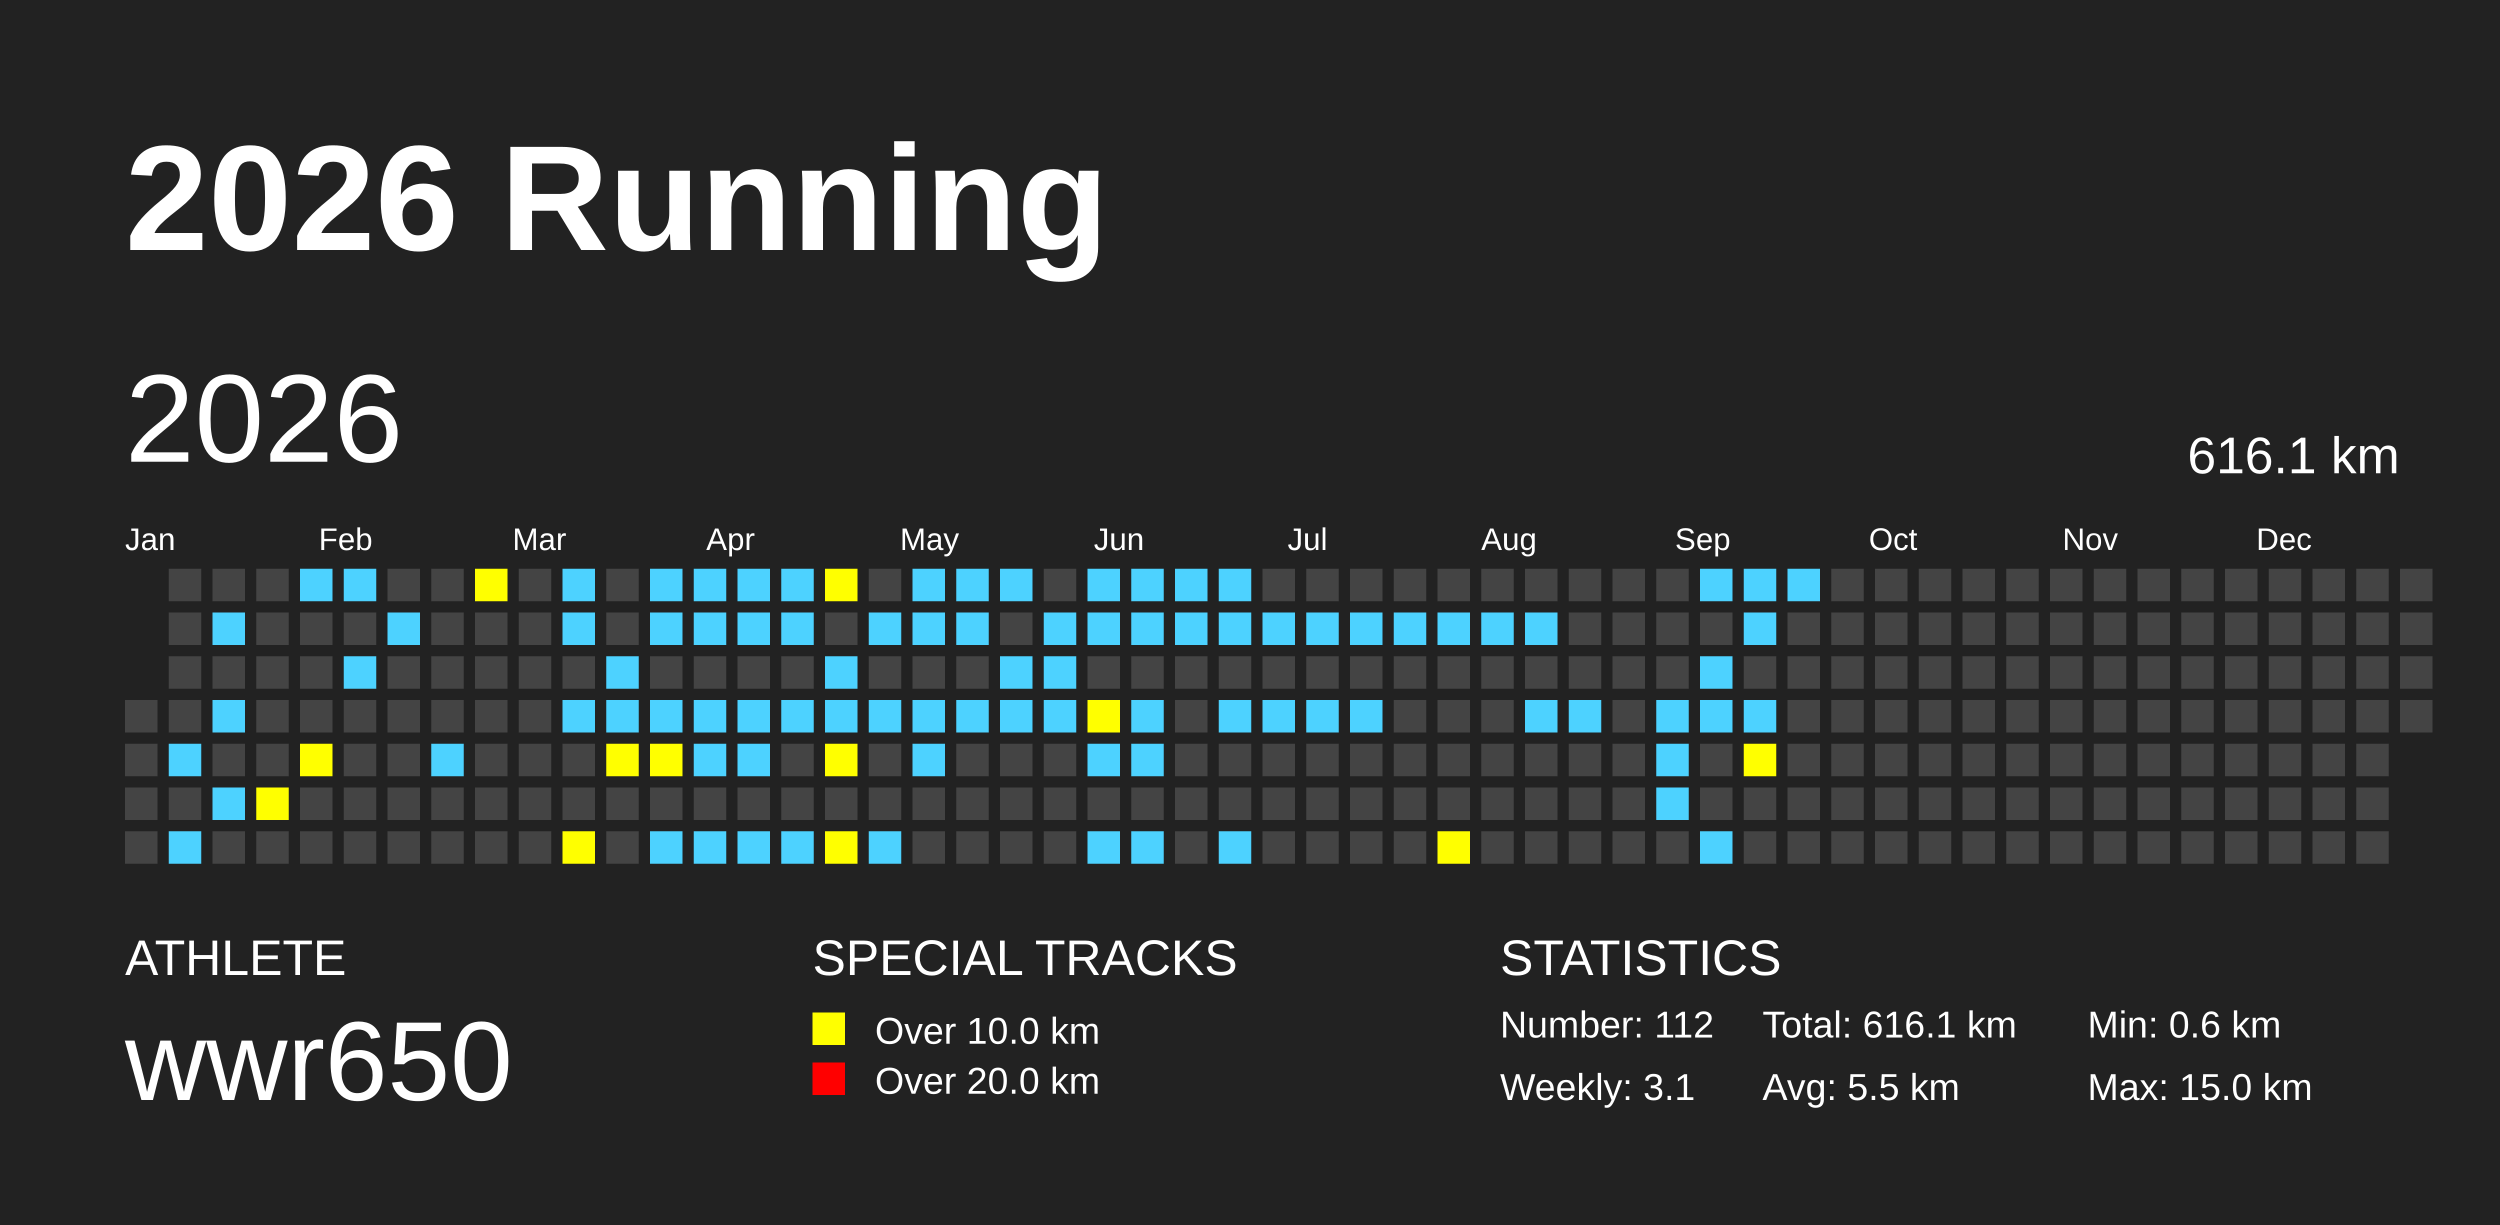
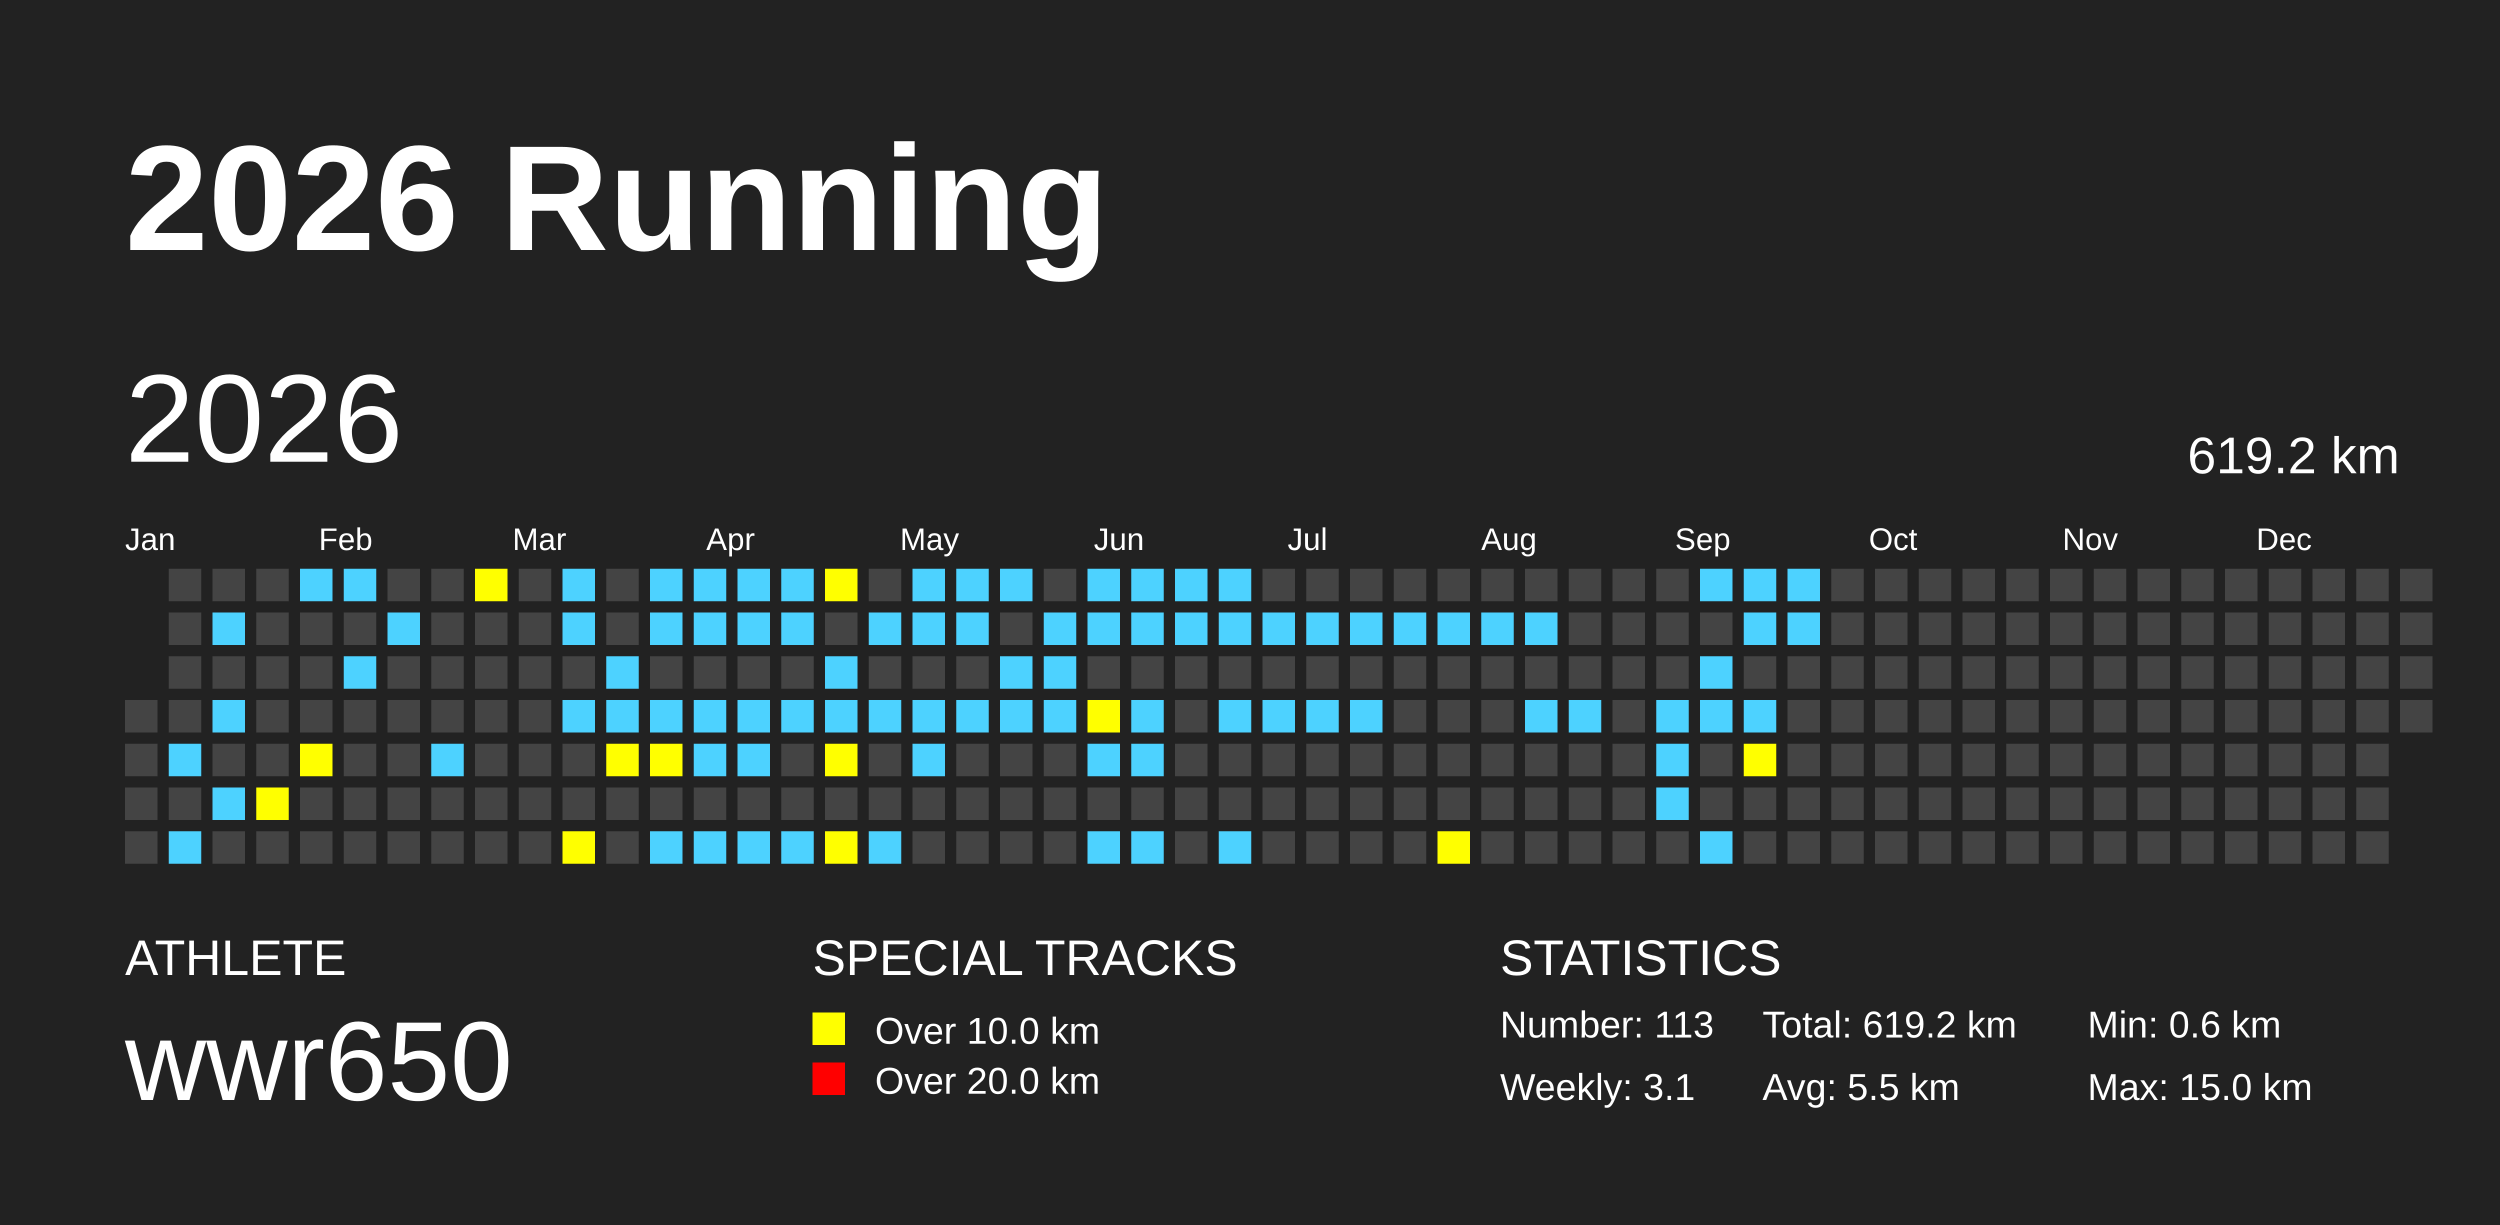
<svg xmlns="http://www.w3.org/2000/svg" baseProfile="full" height="98mm" version="1.1" viewBox="0,0,200,98" width="200mm">
  <defs />
  <rect fill="#222222" height="98" width="200" x="0" y="0" />
  <text fill="#FFFFFF" style="font-size:12px; font-family:Arial; font-weight:bold;" x="10" y="20">2026 Running</text>
  <text fill="#FFFFFF" style="font-size:4px; font-family:Arial" x="10" y="78">ATHLETE</text>
  <text fill="#FFFFFF" style="font-size:9px; font-family:Arial" x="10" y="88">wwr650</text>
  <text fill="#FFFFFF" style="font-size:4px; font-family:Arial" x="65" y="78">SPECIAL TRACKS</text>
  <rect fill="yellow" height="2.6" width="2.6" x="65" y="81" />
  <text fill="#FFFFFF" style="font-size:3px; font-family:Arial" x="70" y="83.5">Over 10.0 km</text>
  <rect fill="red" height="2.6" width="2.6" x="65" y="85" />
  <text fill="#FFFFFF" style="font-size:3px; font-family:Arial" x="70" y="87.5">Over 20.0 km</text>
  <text fill="#FFFFFF" style="font-size:4px; font-family:Arial" x="120" y="78">STATISTICS</text>
-   <text fill="#FFFFFF" style="font-size:3px; font-family:Arial" x="120" y="83">Number: 112</text>
+   <text fill="#FFFFFF" style="font-size:3px; font-family:Arial" x="120" y="83">Number: 113</text>
  <text fill="#FFFFFF" style="font-size:3px; font-family:Arial" x="120" y="88">Weekly: 3.1</text>
-   <text fill="#FFFFFF" style="font-size:3px; font-family:Arial" x="141" y="83">Total: 616.1 km</text>
+   <text fill="#FFFFFF" style="font-size:3px; font-family:Arial" x="141" y="83">Total: 619.2 km</text>
  <text fill="#FFFFFF" style="font-size:3px; font-family:Arial" x="141" y="88">Avg: 5.5 km</text>
  <text fill="#FFFFFF" style="font-size:3px; font-family:Arial" x="167" y="83">Min: 0.6 km</text>
  <text fill="#FFFFFF" style="font-size:3px; font-family:Arial" x="167" y="88">Max: 15.0 km</text>
  <text dominant-baseline="hanging" fill="#FFFFFF" style="font-size:10.0px; font-family:Arial;" x="10" y="30">2026</text>
-   <text dominant-baseline="hanging" fill="#FFFFFF" style="font-size:4.125px; font-family:Arial;" x="175" y="35">616.1 km</text>
+   <text dominant-baseline="hanging" fill="#FFFFFF" style="font-size:4.125px; font-family:Arial;" x="175" y="35">619.2 km</text>
  <text fill="#FFFFFF" style="font-size:2.5px; font-family:Arial" x="10.0" y="44">Jan</text>
  <text fill="#FFFFFF" style="font-size:2.5px; font-family:Arial" x="25.5" y="44">Feb</text>
  <text fill="#FFFFFF" style="font-size:2.5px; font-family:Arial" x="41.0" y="44">Mar</text>
  <text fill="#FFFFFF" style="font-size:2.5px; font-family:Arial" x="56.5" y="44">Apr</text>
  <text fill="#FFFFFF" style="font-size:2.5px; font-family:Arial" x="72.0" y="44">May</text>
  <text fill="#FFFFFF" style="font-size:2.5px; font-family:Arial" x="87.5" y="44">Jun</text>
  <text fill="#FFFFFF" style="font-size:2.5px; font-family:Arial" x="103.0" y="44">Jul</text>
  <text fill="#FFFFFF" style="font-size:2.5px; font-family:Arial" x="118.5" y="44">Aug</text>
  <text fill="#FFFFFF" style="font-size:2.5px; font-family:Arial" x="134.0" y="44">Sep</text>
  <text fill="#FFFFFF" style="font-size:2.5px; font-family:Arial" x="149.5" y="44">Oct</text>
  <text fill="#FFFFFF" style="font-size:2.5px; font-family:Arial" x="165.0" y="44">Nov</text>
  <text fill="#FFFFFF" style="font-size:2.5px; font-family:Arial" x="180.5" y="44">Dec</text>
  <rect fill="#444444" height="2.6" width="2.6" x="10.0" y="56.0" />
  <rect fill="#444444" height="2.6" width="2.6" x="10.0" y="59.5" />
  <rect fill="#444444" height="2.6" width="2.6" x="10.0" y="63.0" />
  <rect fill="#444444" height="2.6" width="2.6" x="10.0" y="66.5" />
  <rect fill="#444444" height="2.6" width="2.6" x="13.5" y="45.5" />
  <rect fill="#444444" height="2.6" width="2.6" x="13.5" y="49.0" />
  <rect fill="#444444" height="2.6" width="2.6" x="13.5" y="52.5" />
  <rect fill="#444444" height="2.6" width="2.6" x="13.5" y="56.0" />
  <rect fill="#4DD2FF" height="2.6" width="2.6" x="13.5" y="59.5" />
  <rect fill="#444444" height="2.6" width="2.6" x="13.5" y="63.0" />
  <rect fill="#4DD2FF" height="2.6" width="2.6" x="13.5" y="66.5" />
  <rect fill="#444444" height="2.6" width="2.6" x="17.0" y="45.5" />
  <rect fill="#4DD2FF" height="2.6" width="2.6" x="17.0" y="49.0" />
  <rect fill="#444444" height="2.6" width="2.6" x="17.0" y="52.5" />
  <rect fill="#4DD2FF" height="2.6" width="2.6" x="17.0" y="56.0" />
  <rect fill="#444444" height="2.6" width="2.6" x="17.0" y="59.5" />
  <rect fill="#4DD2FF" height="2.6" width="2.6" x="17.0" y="63.0" />
  <rect fill="#444444" height="2.6" width="2.6" x="17.0" y="66.5" />
  <rect fill="#444444" height="2.6" width="2.6" x="20.5" y="45.5" />
  <rect fill="#444444" height="2.6" width="2.6" x="20.5" y="49.0" />
  <rect fill="#444444" height="2.6" width="2.6" x="20.5" y="52.5" />
  <rect fill="#444444" height="2.6" width="2.6" x="20.5" y="56.0" />
  <rect fill="#444444" height="2.6" width="2.6" x="20.5" y="59.5" />
  <rect fill="yellow" height="2.6" width="2.6" x="20.5" y="63.0" />
  <rect fill="#444444" height="2.6" width="2.6" x="20.5" y="66.5" />
  <rect fill="#4DD2FF" height="2.6" width="2.6" x="24.0" y="45.5" />
  <rect fill="#444444" height="2.6" width="2.6" x="24.0" y="49.0" />
  <rect fill="#444444" height="2.6" width="2.6" x="24.0" y="52.5" />
  <rect fill="#444444" height="2.6" width="2.6" x="24.0" y="56.0" />
  <rect fill="yellow" height="2.6" width="2.6" x="24.0" y="59.5" />
  <rect fill="#444444" height="2.6" width="2.6" x="24.0" y="63.0" />
  <rect fill="#444444" height="2.6" width="2.6" x="24.0" y="66.5" />
  <rect fill="#4DD2FF" height="2.6" width="2.6" x="27.5" y="45.5" />
  <rect fill="#444444" height="2.6" width="2.6" x="27.5" y="49.0" />
  <rect fill="#4DD2FF" height="2.6" width="2.6" x="27.5" y="52.5" />
  <rect fill="#444444" height="2.6" width="2.6" x="27.5" y="56.0" />
  <rect fill="#444444" height="2.6" width="2.6" x="27.5" y="59.5" />
  <rect fill="#444444" height="2.6" width="2.6" x="27.5" y="63.0" />
  <rect fill="#444444" height="2.6" width="2.6" x="27.5" y="66.5" />
  <rect fill="#444444" height="2.6" width="2.6" x="31.0" y="45.5" />
  <rect fill="#4DD2FF" height="2.6" width="2.6" x="31.0" y="49.0" />
  <rect fill="#444444" height="2.6" width="2.6" x="31.0" y="52.5" />
  <rect fill="#444444" height="2.6" width="2.6" x="31.0" y="56.0" />
  <rect fill="#444444" height="2.6" width="2.6" x="31.0" y="59.5" />
  <rect fill="#444444" height="2.6" width="2.6" x="31.0" y="63.0" />
  <rect fill="#444444" height="2.6" width="2.6" x="31.0" y="66.5" />
  <rect fill="#444444" height="2.6" width="2.6" x="34.5" y="45.5" />
  <rect fill="#444444" height="2.6" width="2.6" x="34.5" y="49.0" />
  <rect fill="#444444" height="2.6" width="2.6" x="34.5" y="52.5" />
  <rect fill="#444444" height="2.6" width="2.6" x="34.5" y="56.0" />
  <rect fill="#4DD2FF" height="2.6" width="2.6" x="34.5" y="59.5" />
  <rect fill="#444444" height="2.6" width="2.6" x="34.5" y="63.0" />
  <rect fill="#444444" height="2.6" width="2.6" x="34.5" y="66.5" />
  <rect fill="yellow" height="2.6" width="2.6" x="38.0" y="45.5" />
  <rect fill="#444444" height="2.6" width="2.6" x="38.0" y="49.0" />
  <rect fill="#444444" height="2.6" width="2.6" x="38.0" y="52.5" />
  <rect fill="#444444" height="2.6" width="2.6" x="38.0" y="56.0" />
  <rect fill="#444444" height="2.6" width="2.6" x="38.0" y="59.5" />
  <rect fill="#444444" height="2.6" width="2.6" x="38.0" y="63.0" />
  <rect fill="#444444" height="2.6" width="2.6" x="38.0" y="66.5" />
  <rect fill="#444444" height="2.6" width="2.6" x="41.5" y="45.5" />
  <rect fill="#444444" height="2.6" width="2.6" x="41.5" y="49.0" />
  <rect fill="#444444" height="2.6" width="2.6" x="41.5" y="52.5" />
  <rect fill="#444444" height="2.6" width="2.6" x="41.5" y="56.0" />
  <rect fill="#444444" height="2.6" width="2.6" x="41.5" y="59.5" />
  <rect fill="#444444" height="2.6" width="2.6" x="41.5" y="63.0" />
  <rect fill="#444444" height="2.6" width="2.6" x="41.5" y="66.5" />
  <rect fill="#4DD2FF" height="2.6" width="2.6" x="45.0" y="45.5" />
  <rect fill="#4DD2FF" height="2.6" width="2.6" x="45.0" y="49.0" />
  <rect fill="#444444" height="2.6" width="2.6" x="45.0" y="52.5" />
  <rect fill="#4DD2FF" height="2.6" width="2.6" x="45.0" y="56.0" />
  <rect fill="#444444" height="2.6" width="2.6" x="45.0" y="59.5" />
  <rect fill="#444444" height="2.6" width="2.6" x="45.0" y="63.0" />
  <rect fill="yellow" height="2.6" width="2.6" x="45.0" y="66.5" />
  <rect fill="#444444" height="2.6" width="2.6" x="48.5" y="45.5" />
  <rect fill="#444444" height="2.6" width="2.6" x="48.5" y="49.0" />
  <rect fill="#4DD2FF" height="2.6" width="2.6" x="48.5" y="52.5" />
  <rect fill="#4DD2FF" height="2.6" width="2.6" x="48.5" y="56.0" />
  <rect fill="yellow" height="2.6" width="2.6" x="48.5" y="59.5" />
  <rect fill="#444444" height="2.6" width="2.6" x="48.5" y="63.0" />
  <rect fill="#444444" height="2.6" width="2.6" x="48.5" y="66.5" />
  <rect fill="#4DD2FF" height="2.6" width="2.6" x="52.0" y="45.5" />
  <rect fill="#4DD2FF" height="2.6" width="2.6" x="52.0" y="49.0" />
  <rect fill="#444444" height="2.6" width="2.6" x="52.0" y="52.5" />
  <rect fill="#4DD2FF" height="2.6" width="2.6" x="52.0" y="56.0" />
  <rect fill="yellow" height="2.6" width="2.6" x="52.0" y="59.5" />
  <rect fill="#444444" height="2.6" width="2.6" x="52.0" y="63.0" />
  <rect fill="#4DD2FF" height="2.6" width="2.6" x="52.0" y="66.5" />
  <rect fill="#4DD2FF" height="2.6" width="2.6" x="55.5" y="45.5" />
  <rect fill="#4DD2FF" height="2.6" width="2.6" x="55.5" y="49.0" />
  <rect fill="#444444" height="2.6" width="2.6" x="55.5" y="52.5" />
  <rect fill="#4DD2FF" height="2.6" width="2.6" x="55.5" y="56.0" />
  <rect fill="#4DD2FF" height="2.6" width="2.6" x="55.5" y="59.5" />
  <rect fill="#444444" height="2.6" width="2.6" x="55.5" y="63.0" />
  <rect fill="#4DD2FF" height="2.6" width="2.6" x="55.5" y="66.5" />
  <rect fill="#4DD2FF" height="2.6" width="2.6" x="59.0" y="45.5" />
  <rect fill="#4DD2FF" height="2.6" width="2.6" x="59.0" y="49.0" />
  <rect fill="#444444" height="2.6" width="2.6" x="59.0" y="52.5" />
  <rect fill="#4DD2FF" height="2.6" width="2.6" x="59.0" y="56.0" />
  <rect fill="#4DD2FF" height="2.6" width="2.6" x="59.0" y="59.5" />
  <rect fill="#444444" height="2.6" width="2.6" x="59.0" y="63.0" />
  <rect fill="#4DD2FF" height="2.6" width="2.6" x="59.0" y="66.5" />
  <rect fill="#4DD2FF" height="2.6" width="2.6" x="62.5" y="45.5" />
  <rect fill="#4DD2FF" height="2.6" width="2.6" x="62.5" y="49.0" />
  <rect fill="#444444" height="2.6" width="2.6" x="62.5" y="52.5" />
  <rect fill="#4DD2FF" height="2.6" width="2.6" x="62.5" y="56.0" />
  <rect fill="#444444" height="2.6" width="2.6" x="62.5" y="59.5" />
  <rect fill="#444444" height="2.6" width="2.6" x="62.5" y="63.0" />
  <rect fill="#4DD2FF" height="2.6" width="2.6" x="62.5" y="66.5" />
  <rect fill="yellow" height="2.6" width="2.6" x="66.0" y="45.5" />
  <rect fill="#444444" height="2.6" width="2.6" x="66.0" y="49.0" />
  <rect fill="#4DD2FF" height="2.6" width="2.6" x="66.0" y="52.5" />
  <rect fill="#4DD2FF" height="2.6" width="2.6" x="66.0" y="56.0" />
  <rect fill="yellow" height="2.6" width="2.6" x="66.0" y="59.5" />
  <rect fill="#444444" height="2.6" width="2.6" x="66.0" y="63.0" />
  <rect fill="yellow" height="2.6" width="2.6" x="66.0" y="66.5" />
  <rect fill="#444444" height="2.6" width="2.6" x="69.5" y="45.5" />
  <rect fill="#4DD2FF" height="2.6" width="2.6" x="69.5" y="49.0" />
  <rect fill="#444444" height="2.6" width="2.6" x="69.5" y="52.5" />
  <rect fill="#4DD2FF" height="2.6" width="2.6" x="69.5" y="56.0" />
  <rect fill="#444444" height="2.6" width="2.6" x="69.5" y="59.5" />
  <rect fill="#444444" height="2.6" width="2.6" x="69.5" y="63.0" />
  <rect fill="#4DD2FF" height="2.6" width="2.6" x="69.5" y="66.5" />
  <rect fill="#4DD2FF" height="2.6" width="2.6" x="73.0" y="45.5" />
  <rect fill="#4DD2FF" height="2.6" width="2.6" x="73.0" y="49.0" />
  <rect fill="#444444" height="2.6" width="2.6" x="73.0" y="52.5" />
  <rect fill="#4DD2FF" height="2.6" width="2.6" x="73.0" y="56.0" />
  <rect fill="#4DD2FF" height="2.6" width="2.6" x="73.0" y="59.5" />
  <rect fill="#444444" height="2.6" width="2.6" x="73.0" y="63.0" />
  <rect fill="#444444" height="2.6" width="2.6" x="73.0" y="66.5" />
  <rect fill="#4DD2FF" height="2.6" width="2.6" x="76.5" y="45.5" />
  <rect fill="#4DD2FF" height="2.6" width="2.6" x="76.5" y="49.0" />
  <rect fill="#444444" height="2.6" width="2.6" x="76.5" y="52.5" />
  <rect fill="#4DD2FF" height="2.6" width="2.6" x="76.5" y="56.0" />
  <rect fill="#444444" height="2.6" width="2.6" x="76.5" y="59.5" />
  <rect fill="#444444" height="2.6" width="2.6" x="76.5" y="63.0" />
  <rect fill="#444444" height="2.6" width="2.6" x="76.5" y="66.5" />
  <rect fill="#4DD2FF" height="2.6" width="2.6" x="80.0" y="45.5" />
  <rect fill="#444444" height="2.6" width="2.6" x="80.0" y="49.0" />
  <rect fill="#4DD2FF" height="2.6" width="2.6" x="80.0" y="52.5" />
  <rect fill="#4DD2FF" height="2.6" width="2.6" x="80.0" y="56.0" />
  <rect fill="#444444" height="2.6" width="2.6" x="80.0" y="59.5" />
  <rect fill="#444444" height="2.6" width="2.6" x="80.0" y="63.0" />
  <rect fill="#444444" height="2.6" width="2.6" x="80.0" y="66.5" />
  <rect fill="#444444" height="2.6" width="2.6" x="83.5" y="45.5" />
  <rect fill="#4DD2FF" height="2.6" width="2.6" x="83.5" y="49.0" />
  <rect fill="#4DD2FF" height="2.6" width="2.6" x="83.5" y="52.5" />
  <rect fill="#4DD2FF" height="2.6" width="2.6" x="83.5" y="56.0" />
  <rect fill="#444444" height="2.6" width="2.6" x="83.5" y="59.5" />
  <rect fill="#444444" height="2.6" width="2.6" x="83.5" y="63.0" />
  <rect fill="#444444" height="2.6" width="2.6" x="83.5" y="66.5" />
  <rect fill="#4DD2FF" height="2.6" width="2.6" x="87.0" y="45.5" />
  <rect fill="#4DD2FF" height="2.6" width="2.6" x="87.0" y="49.0" />
  <rect fill="#444444" height="2.6" width="2.6" x="87.0" y="52.5" />
  <rect fill="yellow" height="2.6" width="2.6" x="87.0" y="56.0" />
  <rect fill="#4DD2FF" height="2.6" width="2.6" x="87.0" y="59.5" />
  <rect fill="#444444" height="2.6" width="2.6" x="87.0" y="63.0" />
  <rect fill="#4DD2FF" height="2.6" width="2.6" x="87.0" y="66.5" />
  <rect fill="#4DD2FF" height="2.6" width="2.6" x="90.5" y="45.5" />
  <rect fill="#4DD2FF" height="2.6" width="2.6" x="90.5" y="49.0" />
  <rect fill="#444444" height="2.6" width="2.6" x="90.5" y="52.5" />
  <rect fill="#4DD2FF" height="2.6" width="2.6" x="90.5" y="56.0" />
  <rect fill="#4DD2FF" height="2.6" width="2.6" x="90.5" y="59.5" />
  <rect fill="#444444" height="2.6" width="2.6" x="90.5" y="63.0" />
  <rect fill="#4DD2FF" height="2.6" width="2.6" x="90.5" y="66.5" />
  <rect fill="#4DD2FF" height="2.6" width="2.6" x="94.0" y="45.5" />
  <rect fill="#4DD2FF" height="2.6" width="2.6" x="94.0" y="49.0" />
  <rect fill="#444444" height="2.6" width="2.6" x="94.0" y="52.5" />
  <rect fill="#444444" height="2.6" width="2.6" x="94.0" y="56.0" />
  <rect fill="#444444" height="2.6" width="2.6" x="94.0" y="59.5" />
  <rect fill="#444444" height="2.6" width="2.6" x="94.0" y="63.0" />
  <rect fill="#444444" height="2.6" width="2.6" x="94.0" y="66.5" />
  <rect fill="#4DD2FF" height="2.6" width="2.6" x="97.5" y="45.5" />
  <rect fill="#4DD2FF" height="2.6" width="2.6" x="97.5" y="49.0" />
  <rect fill="#444444" height="2.6" width="2.6" x="97.5" y="52.5" />
  <rect fill="#4DD2FF" height="2.6" width="2.6" x="97.5" y="56.0" />
  <rect fill="#444444" height="2.6" width="2.6" x="97.5" y="59.5" />
  <rect fill="#444444" height="2.6" width="2.6" x="97.5" y="63.0" />
  <rect fill="#4DD2FF" height="2.6" width="2.6" x="97.5" y="66.5" />
  <rect fill="#444444" height="2.6" width="2.6" x="101.0" y="45.5" />
  <rect fill="#4DD2FF" height="2.6" width="2.6" x="101.0" y="49.0" />
  <rect fill="#444444" height="2.6" width="2.6" x="101.0" y="52.5" />
  <rect fill="#4DD2FF" height="2.6" width="2.6" x="101.0" y="56.0" />
  <rect fill="#444444" height="2.6" width="2.6" x="101.0" y="59.5" />
  <rect fill="#444444" height="2.6" width="2.6" x="101.0" y="63.0" />
  <rect fill="#444444" height="2.6" width="2.6" x="101.0" y="66.5" />
  <rect fill="#444444" height="2.6" width="2.6" x="104.5" y="45.5" />
  <rect fill="#4DD2FF" height="2.6" width="2.6" x="104.5" y="49.0" />
  <rect fill="#444444" height="2.6" width="2.6" x="104.5" y="52.5" />
  <rect fill="#4DD2FF" height="2.6" width="2.6" x="104.5" y="56.0" />
  <rect fill="#444444" height="2.6" width="2.6" x="104.5" y="59.5" />
  <rect fill="#444444" height="2.6" width="2.6" x="104.5" y="63.0" />
  <rect fill="#444444" height="2.6" width="2.6" x="104.5" y="66.5" />
  <rect fill="#444444" height="2.6" width="2.6" x="108.0" y="45.5" />
  <rect fill="#4DD2FF" height="2.6" width="2.6" x="108.0" y="49.0" />
  <rect fill="#444444" height="2.6" width="2.6" x="108.0" y="52.5" />
  <rect fill="#4DD2FF" height="2.6" width="2.6" x="108.0" y="56.0" />
  <rect fill="#444444" height="2.6" width="2.6" x="108.0" y="59.5" />
  <rect fill="#444444" height="2.6" width="2.6" x="108.0" y="63.0" />
  <rect fill="#444444" height="2.6" width="2.6" x="108.0" y="66.5" />
  <rect fill="#444444" height="2.6" width="2.6" x="111.5" y="45.5" />
  <rect fill="#4DD2FF" height="2.6" width="2.6" x="111.5" y="49.0" />
  <rect fill="#444444" height="2.6" width="2.6" x="111.5" y="52.5" />
  <rect fill="#444444" height="2.6" width="2.6" x="111.5" y="56.0" />
  <rect fill="#444444" height="2.6" width="2.6" x="111.5" y="59.5" />
  <rect fill="#444444" height="2.6" width="2.6" x="111.5" y="63.0" />
  <rect fill="#444444" height="2.6" width="2.6" x="111.5" y="66.5" />
  <rect fill="#444444" height="2.6" width="2.6" x="115.0" y="45.5" />
  <rect fill="#4DD2FF" height="2.6" width="2.6" x="115.0" y="49.0" />
  <rect fill="#444444" height="2.6" width="2.6" x="115.0" y="52.5" />
  <rect fill="#444444" height="2.6" width="2.6" x="115.0" y="56.0" />
  <rect fill="#444444" height="2.6" width="2.6" x="115.0" y="59.5" />
  <rect fill="#444444" height="2.6" width="2.6" x="115.0" y="63.0" />
  <rect fill="yellow" height="2.6" width="2.6" x="115.0" y="66.5" />
  <rect fill="#444444" height="2.6" width="2.6" x="118.5" y="45.5" />
  <rect fill="#4DD2FF" height="2.6" width="2.6" x="118.5" y="49.0" />
  <rect fill="#444444" height="2.6" width="2.6" x="118.5" y="52.5" />
  <rect fill="#444444" height="2.6" width="2.6" x="118.5" y="56.0" />
  <rect fill="#444444" height="2.6" width="2.6" x="118.5" y="59.5" />
  <rect fill="#444444" height="2.6" width="2.6" x="118.5" y="63.0" />
  <rect fill="#444444" height="2.6" width="2.6" x="118.5" y="66.5" />
  <rect fill="#444444" height="2.6" width="2.6" x="122.0" y="45.5" />
  <rect fill="#4DD2FF" height="2.6" width="2.6" x="122.0" y="49.0" />
  <rect fill="#444444" height="2.6" width="2.6" x="122.0" y="52.5" />
  <rect fill="#4DD2FF" height="2.6" width="2.6" x="122.0" y="56.0" />
  <rect fill="#444444" height="2.6" width="2.6" x="122.0" y="59.5" />
  <rect fill="#444444" height="2.6" width="2.6" x="122.0" y="63.0" />
  <rect fill="#444444" height="2.6" width="2.6" x="122.0" y="66.5" />
  <rect fill="#444444" height="2.6" width="2.6" x="125.5" y="45.5" />
  <rect fill="#444444" height="2.6" width="2.6" x="125.5" y="49.0" />
  <rect fill="#444444" height="2.6" width="2.6" x="125.5" y="52.5" />
  <rect fill="#4DD2FF" height="2.6" width="2.6" x="125.5" y="56.0" />
  <rect fill="#444444" height="2.6" width="2.6" x="125.5" y="59.5" />
  <rect fill="#444444" height="2.6" width="2.6" x="125.5" y="63.0" />
  <rect fill="#444444" height="2.6" width="2.6" x="125.5" y="66.5" />
  <rect fill="#444444" height="2.6" width="2.6" x="129.0" y="45.5" />
  <rect fill="#444444" height="2.6" width="2.6" x="129.0" y="49.0" />
  <rect fill="#444444" height="2.6" width="2.6" x="129.0" y="52.5" />
  <rect fill="#444444" height="2.6" width="2.6" x="129.0" y="56.0" />
  <rect fill="#444444" height="2.6" width="2.6" x="129.0" y="59.5" />
  <rect fill="#444444" height="2.6" width="2.6" x="129.0" y="63.0" />
  <rect fill="#444444" height="2.6" width="2.6" x="129.0" y="66.5" />
  <rect fill="#444444" height="2.6" width="2.6" x="132.5" y="45.5" />
  <rect fill="#444444" height="2.6" width="2.6" x="132.5" y="49.0" />
  <rect fill="#444444" height="2.6" width="2.6" x="132.5" y="52.5" />
  <rect fill="#4DD2FF" height="2.6" width="2.6" x="132.5" y="56.0" />
  <rect fill="#4DD2FF" height="2.6" width="2.6" x="132.5" y="59.5" />
  <rect fill="#4DD2FF" height="2.6" width="2.6" x="132.5" y="63.0" />
  <rect fill="#444444" height="2.6" width="2.6" x="132.5" y="66.5" />
  <rect fill="#4DD2FF" height="2.6" width="2.6" x="136.0" y="45.5" />
  <rect fill="#444444" height="2.6" width="2.6" x="136.0" y="49.0" />
  <rect fill="#4DD2FF" height="2.6" width="2.6" x="136.0" y="52.5" />
  <rect fill="#4DD2FF" height="2.6" width="2.6" x="136.0" y="56.0" />
  <rect fill="#444444" height="2.6" width="2.6" x="136.0" y="59.5" />
  <rect fill="#444444" height="2.6" width="2.6" x="136.0" y="63.0" />
  <rect fill="#4DD2FF" height="2.6" width="2.6" x="136.0" y="66.5" />
  <rect fill="#4DD2FF" height="2.6" width="2.6" x="139.5" y="45.5" />
  <rect fill="#4DD2FF" height="2.6" width="2.6" x="139.5" y="49.0" />
  <rect fill="#444444" height="2.6" width="2.6" x="139.5" y="52.5" />
  <rect fill="#4DD2FF" height="2.6" width="2.6" x="139.5" y="56.0" />
  <rect fill="yellow" height="2.6" width="2.6" x="139.5" y="59.5" />
  <rect fill="#444444" height="2.6" width="2.6" x="139.5" y="63.0" />
  <rect fill="#444444" height="2.6" width="2.6" x="139.5" y="66.5" />
  <rect fill="#4DD2FF" height="2.6" width="2.6" x="143.0" y="45.5" />
-   <rect fill="#444444" height="2.6" width="2.6" x="143.0" y="49.0" />
+   <rect fill="#4DD2FF" height="2.6" width="2.6" x="143.0" y="49.0" />
  <rect fill="#444444" height="2.6" width="2.6" x="143.0" y="52.5" />
  <rect fill="#444444" height="2.6" width="2.6" x="143.0" y="56.0" />
  <rect fill="#444444" height="2.6" width="2.6" x="143.0" y="59.5" />
  <rect fill="#444444" height="2.6" width="2.6" x="143.0" y="63.0" />
  <rect fill="#444444" height="2.6" width="2.6" x="143.0" y="66.5" />
  <rect fill="#444444" height="2.6" width="2.6" x="146.5" y="45.5" />
  <rect fill="#444444" height="2.6" width="2.6" x="146.5" y="49.0" />
  <rect fill="#444444" height="2.6" width="2.6" x="146.5" y="52.5" />
  <rect fill="#444444" height="2.6" width="2.6" x="146.5" y="56.0" />
  <rect fill="#444444" height="2.6" width="2.6" x="146.5" y="59.5" />
  <rect fill="#444444" height="2.6" width="2.6" x="146.5" y="63.0" />
  <rect fill="#444444" height="2.6" width="2.6" x="146.5" y="66.5" />
  <rect fill="#444444" height="2.6" width="2.6" x="150.0" y="45.5" />
  <rect fill="#444444" height="2.6" width="2.6" x="150.0" y="49.0" />
  <rect fill="#444444" height="2.6" width="2.6" x="150.0" y="52.5" />
  <rect fill="#444444" height="2.6" width="2.6" x="150.0" y="56.0" />
  <rect fill="#444444" height="2.6" width="2.6" x="150.0" y="59.5" />
  <rect fill="#444444" height="2.6" width="2.6" x="150.0" y="63.0" />
  <rect fill="#444444" height="2.6" width="2.6" x="150.0" y="66.5" />
  <rect fill="#444444" height="2.6" width="2.6" x="153.5" y="45.5" />
  <rect fill="#444444" height="2.6" width="2.6" x="153.5" y="49.0" />
  <rect fill="#444444" height="2.6" width="2.6" x="153.5" y="52.5" />
  <rect fill="#444444" height="2.6" width="2.6" x="153.5" y="56.0" />
  <rect fill="#444444" height="2.6" width="2.6" x="153.5" y="59.5" />
  <rect fill="#444444" height="2.6" width="2.6" x="153.5" y="63.0" />
  <rect fill="#444444" height="2.6" width="2.6" x="153.5" y="66.5" />
  <rect fill="#444444" height="2.6" width="2.6" x="157.0" y="45.5" />
  <rect fill="#444444" height="2.6" width="2.6" x="157.0" y="49.0" />
  <rect fill="#444444" height="2.6" width="2.6" x="157.0" y="52.5" />
  <rect fill="#444444" height="2.6" width="2.6" x="157.0" y="56.0" />
  <rect fill="#444444" height="2.6" width="2.6" x="157.0" y="59.5" />
  <rect fill="#444444" height="2.6" width="2.6" x="157.0" y="63.0" />
  <rect fill="#444444" height="2.6" width="2.6" x="157.0" y="66.5" />
  <rect fill="#444444" height="2.6" width="2.6" x="160.5" y="45.5" />
  <rect fill="#444444" height="2.6" width="2.6" x="160.5" y="49.0" />
  <rect fill="#444444" height="2.6" width="2.6" x="160.5" y="52.5" />
  <rect fill="#444444" height="2.6" width="2.6" x="160.5" y="56.0" />
  <rect fill="#444444" height="2.6" width="2.6" x="160.5" y="59.5" />
  <rect fill="#444444" height="2.6" width="2.6" x="160.5" y="63.0" />
  <rect fill="#444444" height="2.6" width="2.6" x="160.5" y="66.5" />
  <rect fill="#444444" height="2.6" width="2.6" x="164.0" y="45.5" />
  <rect fill="#444444" height="2.6" width="2.6" x="164.0" y="49.0" />
  <rect fill="#444444" height="2.6" width="2.6" x="164.0" y="52.5" />
  <rect fill="#444444" height="2.6" width="2.6" x="164.0" y="56.0" />
  <rect fill="#444444" height="2.6" width="2.6" x="164.0" y="59.5" />
  <rect fill="#444444" height="2.6" width="2.6" x="164.0" y="63.0" />
  <rect fill="#444444" height="2.6" width="2.6" x="164.0" y="66.5" />
  <rect fill="#444444" height="2.6" width="2.6" x="167.5" y="45.5" />
  <rect fill="#444444" height="2.6" width="2.6" x="167.5" y="49.0" />
  <rect fill="#444444" height="2.6" width="2.6" x="167.5" y="52.5" />
  <rect fill="#444444" height="2.6" width="2.6" x="167.5" y="56.0" />
  <rect fill="#444444" height="2.6" width="2.6" x="167.5" y="59.5" />
  <rect fill="#444444" height="2.6" width="2.6" x="167.5" y="63.0" />
  <rect fill="#444444" height="2.6" width="2.6" x="167.5" y="66.5" />
  <rect fill="#444444" height="2.6" width="2.6" x="171.0" y="45.5" />
  <rect fill="#444444" height="2.6" width="2.6" x="171.0" y="49.0" />
  <rect fill="#444444" height="2.6" width="2.6" x="171.0" y="52.5" />
  <rect fill="#444444" height="2.6" width="2.6" x="171.0" y="56.0" />
  <rect fill="#444444" height="2.6" width="2.6" x="171.0" y="59.5" />
  <rect fill="#444444" height="2.6" width="2.6" x="171.0" y="63.0" />
  <rect fill="#444444" height="2.6" width="2.6" x="171.0" y="66.5" />
  <rect fill="#444444" height="2.6" width="2.6" x="174.5" y="45.5" />
  <rect fill="#444444" height="2.6" width="2.6" x="174.5" y="49.0" />
  <rect fill="#444444" height="2.6" width="2.6" x="174.5" y="52.5" />
  <rect fill="#444444" height="2.6" width="2.6" x="174.5" y="56.0" />
  <rect fill="#444444" height="2.6" width="2.6" x="174.5" y="59.5" />
  <rect fill="#444444" height="2.6" width="2.6" x="174.5" y="63.0" />
  <rect fill="#444444" height="2.6" width="2.6" x="174.5" y="66.5" />
  <rect fill="#444444" height="2.6" width="2.6" x="178.0" y="45.5" />
  <rect fill="#444444" height="2.6" width="2.6" x="178.0" y="49.0" />
  <rect fill="#444444" height="2.6" width="2.6" x="178.0" y="52.5" />
  <rect fill="#444444" height="2.6" width="2.6" x="178.0" y="56.0" />
  <rect fill="#444444" height="2.6" width="2.6" x="178.0" y="59.5" />
  <rect fill="#444444" height="2.6" width="2.6" x="178.0" y="63.0" />
  <rect fill="#444444" height="2.6" width="2.6" x="178.0" y="66.5" />
  <rect fill="#444444" height="2.6" width="2.6" x="181.5" y="45.5" />
  <rect fill="#444444" height="2.6" width="2.6" x="181.5" y="49.0" />
  <rect fill="#444444" height="2.6" width="2.6" x="181.5" y="52.5" />
  <rect fill="#444444" height="2.6" width="2.6" x="181.5" y="56.0" />
  <rect fill="#444444" height="2.6" width="2.6" x="181.5" y="59.5" />
  <rect fill="#444444" height="2.6" width="2.6" x="181.5" y="63.0" />
  <rect fill="#444444" height="2.6" width="2.6" x="181.5" y="66.5" />
  <rect fill="#444444" height="2.6" width="2.6" x="185.0" y="45.5" />
  <rect fill="#444444" height="2.6" width="2.6" x="185.0" y="49.0" />
  <rect fill="#444444" height="2.6" width="2.6" x="185.0" y="52.5" />
  <rect fill="#444444" height="2.6" width="2.6" x="185.0" y="56.0" />
  <rect fill="#444444" height="2.6" width="2.6" x="185.0" y="59.5" />
  <rect fill="#444444" height="2.6" width="2.6" x="185.0" y="63.0" />
  <rect fill="#444444" height="2.6" width="2.6" x="185.0" y="66.5" />
  <rect fill="#444444" height="2.6" width="2.6" x="188.5" y="45.5" />
  <rect fill="#444444" height="2.6" width="2.6" x="188.5" y="49.0" />
  <rect fill="#444444" height="2.6" width="2.6" x="188.5" y="52.5" />
  <rect fill="#444444" height="2.6" width="2.6" x="188.5" y="56.0" />
  <rect fill="#444444" height="2.6" width="2.6" x="188.5" y="59.5" />
  <rect fill="#444444" height="2.6" width="2.6" x="188.5" y="63.0" />
  <rect fill="#444444" height="2.6" width="2.6" x="188.5" y="66.5" />
  <rect fill="#444444" height="2.6" width="2.6" x="192.0" y="45.5" />
  <rect fill="#444444" height="2.6" width="2.6" x="192.0" y="49.0" />
  <rect fill="#444444" height="2.6" width="2.6" x="192.0" y="52.5" />
  <rect fill="#444444" height="2.6" width="2.6" x="192.0" y="56.0" />
</svg>
